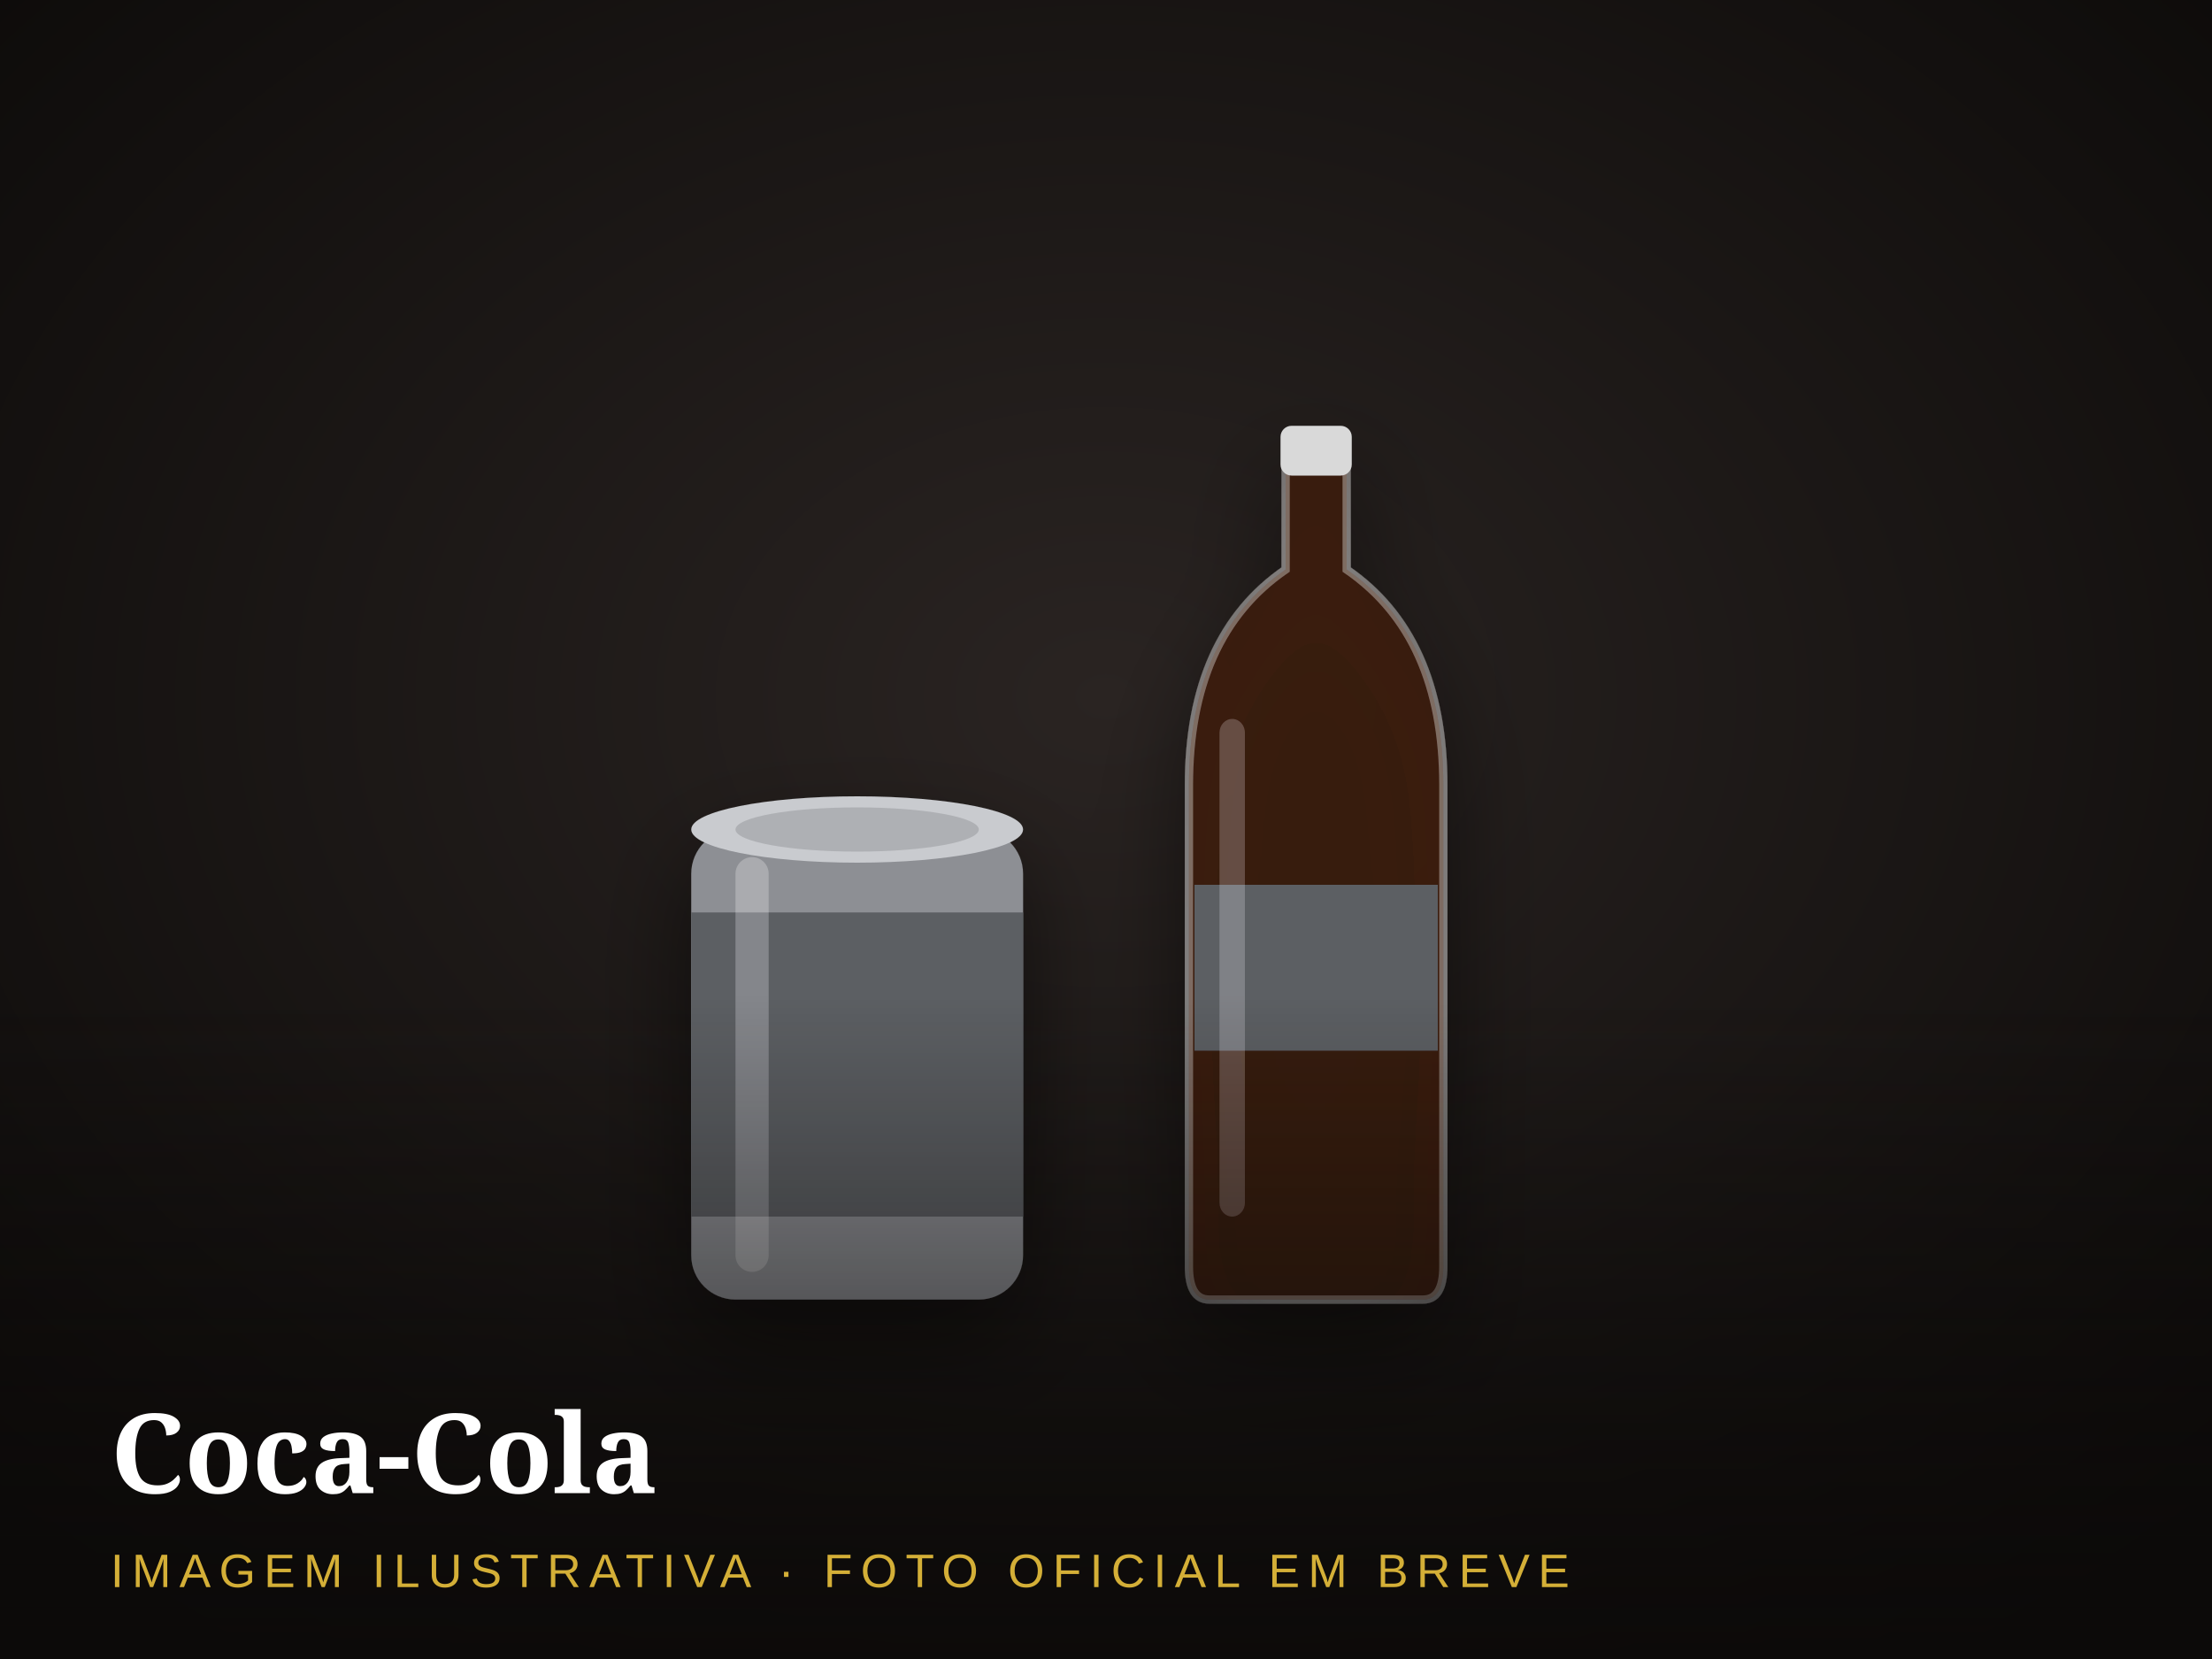
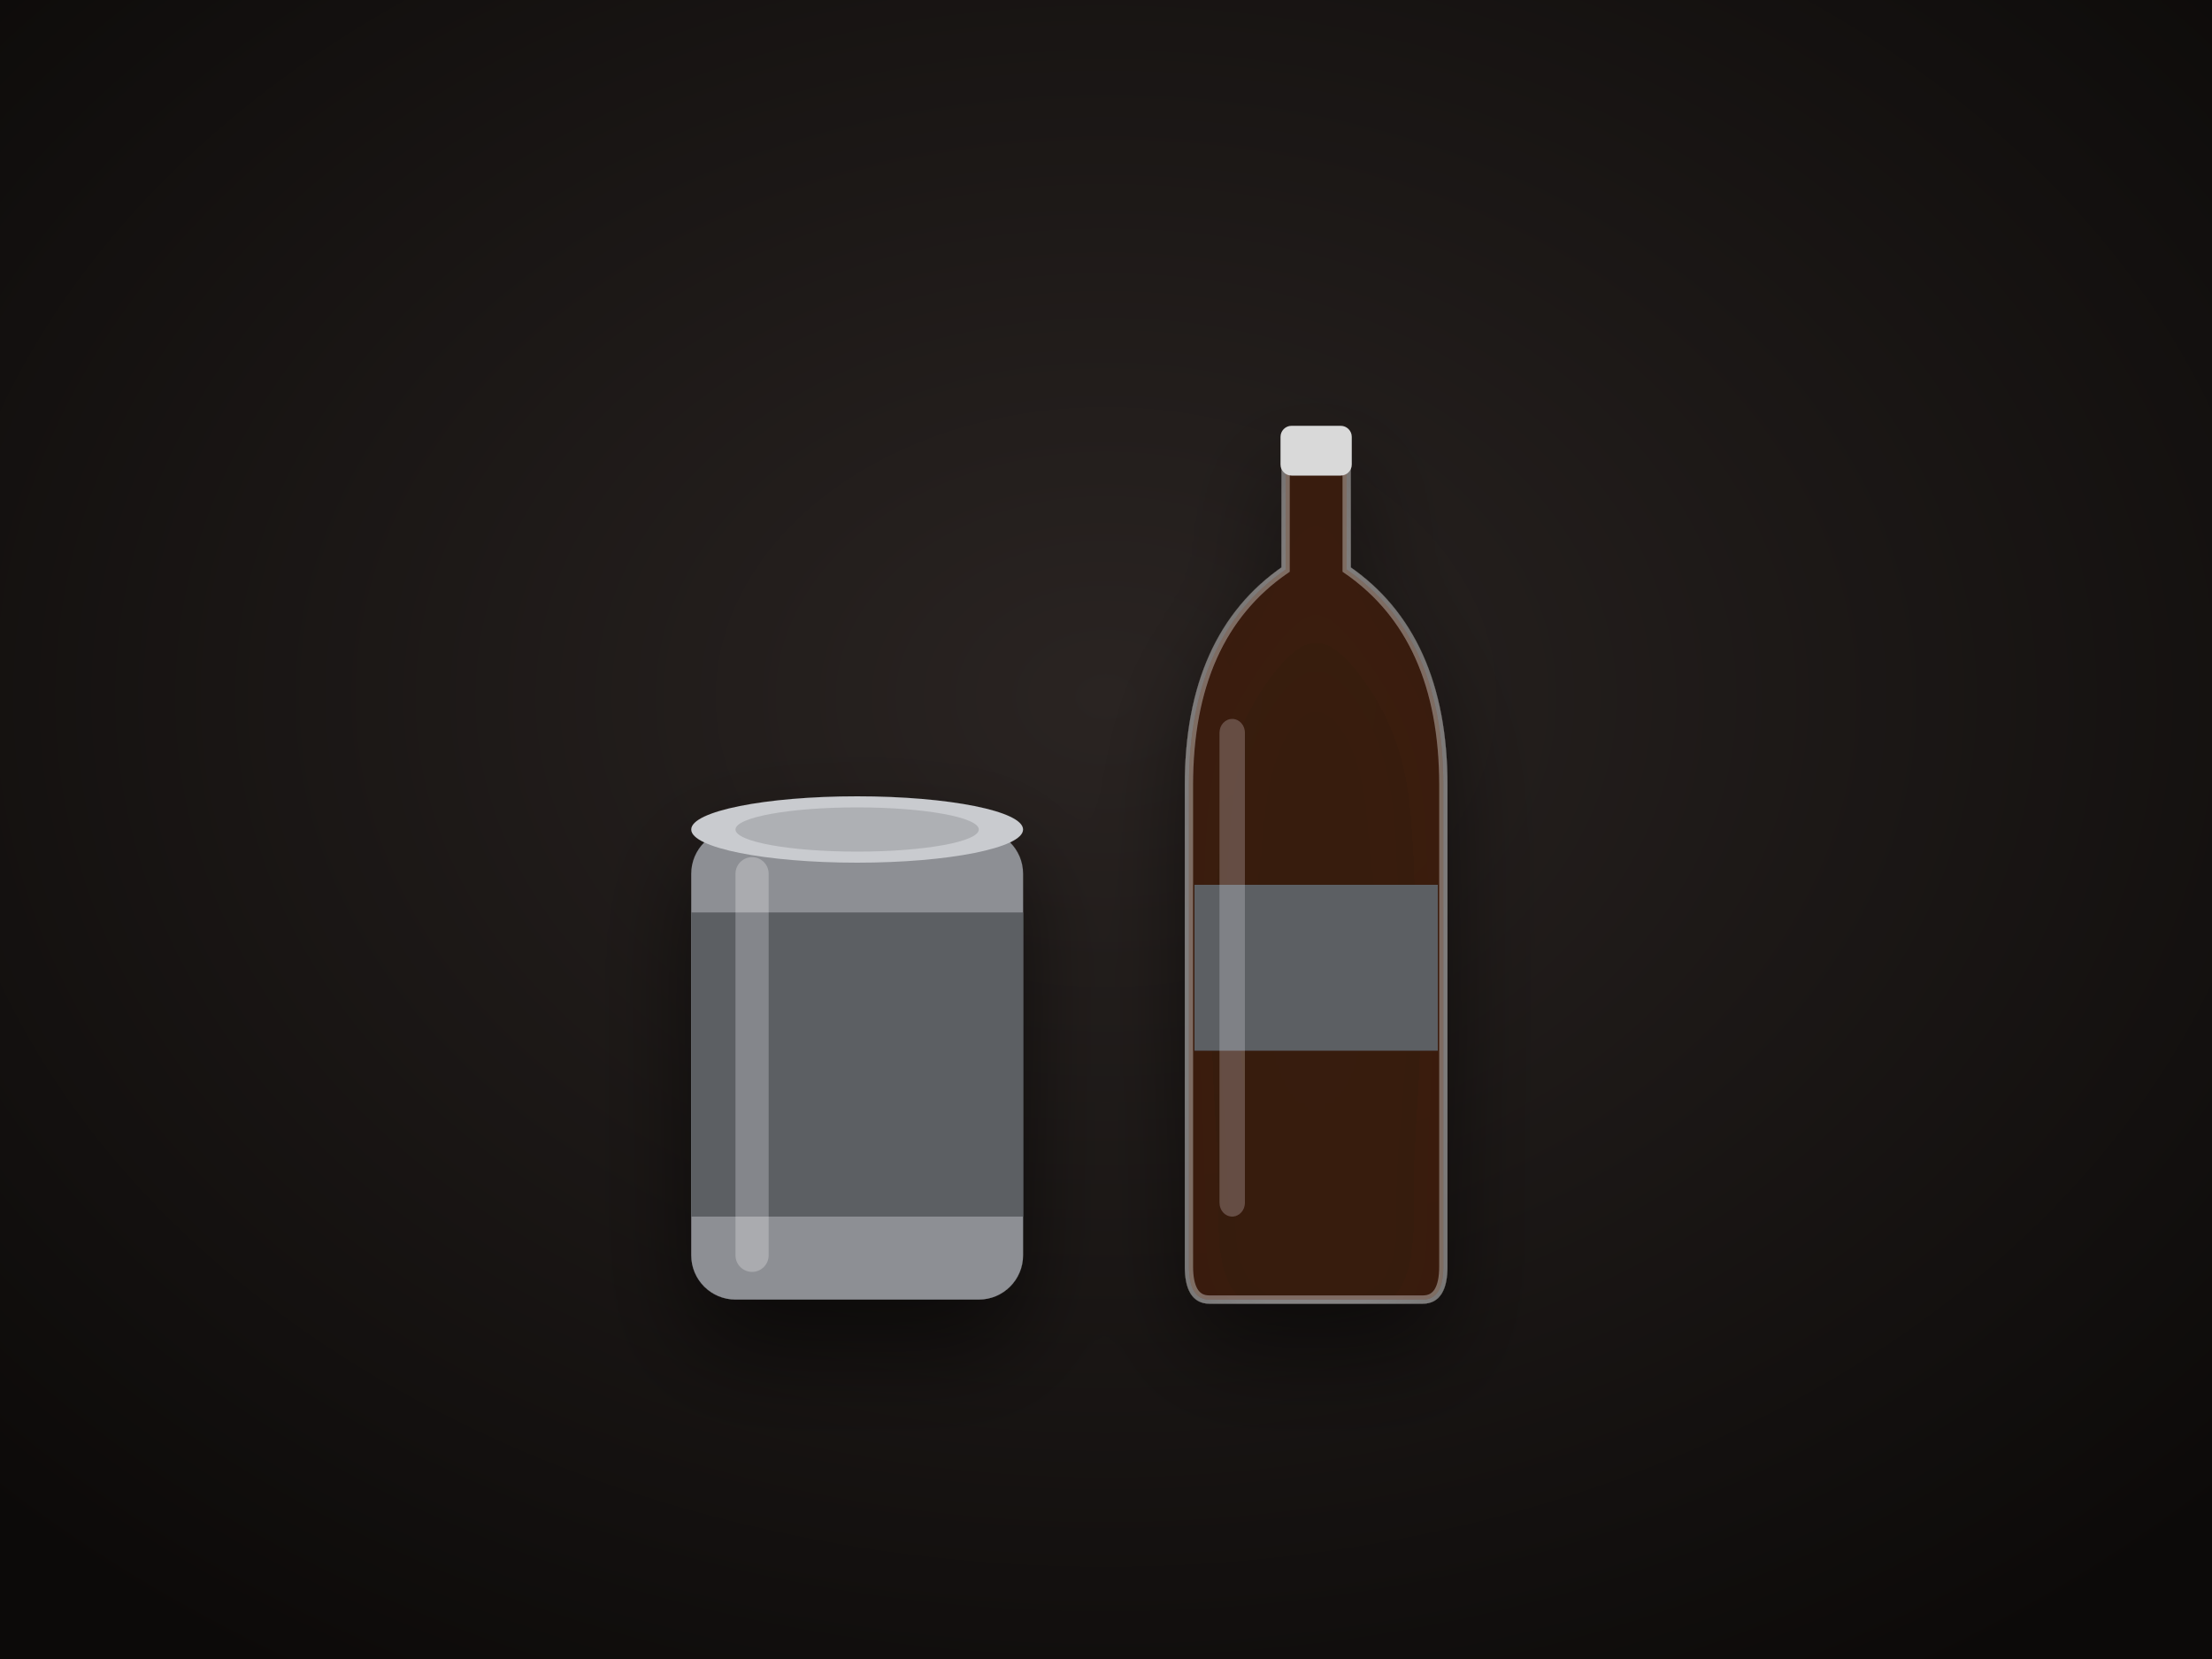
<svg xmlns="http://www.w3.org/2000/svg" viewBox="0 0 800 600" role="img" aria-label="Imagem ilustrativa: Coca-Cola">
  <defs>
    <radialGradient id="bg" cx="50%" cy="42%" r="70%">
      <stop offset="0" stop-color="#2a2422" />
      <stop offset="1" stop-color="#0c0a09" />
    </radialGradient>
-     <linearGradient id="fade" x1="0" y1="0" x2="0" y2="1">
-       <stop offset="0.6" stop-color="#0c0a09" stop-opacity="0" />
-       <stop offset="1" stop-color="#0c0a09" stop-opacity="0.92" />
-     </linearGradient>
    <filter id="sh" x="-20%" y="-20%" width="140%" height="140%">
      <feDropShadow dx="0" dy="18" stdDeviation="18" flood-color="#000" flood-opacity="0.55" />
    </filter>
  </defs>
  <rect width="800" height="600" fill="url(#bg)" />
  <g filter="url(#sh)">
    <g>
      <rect x="250" y="300" width="120" height="170" rx="16" fill="#8d8f94" />
      <rect x="250" y="330" width="120" height="110" fill="#5b5e64" />
      <ellipse cx="310" cy="300" rx="60" ry="12" fill="#c9cbcf" />
      <ellipse cx="310" cy="300" rx="44" ry="8" fill="#aeb0b4" />
      <rect x="266" y="310" width="12" height="150" rx="6" fill="#fff" fill-opacity=".25" />
    </g>
    <g>
      <path d="M464.96 170 h22.08 v36 q34.96 24 34.96 78 v174 q0 12 -7.36 12 h-77.28 q-7.36 0 -7.36 -12 v-174 q0 -54 34.96 -78z" fill="#3b1a0e" fill-opacity=".92" stroke="#ffffff" stroke-opacity=".35" stroke-width="3" />
      <rect x="463.12" y="154" width="25.76" height="18" rx="4" fill="#d9d9d9" />
      <rect x="432" y="320" width="88" height="60" fill="#5b5e64" />
      <rect x="441.04" y="260" width="9.2" height="180" rx="5" fill="#fff" fill-opacity=".22" />
    </g>
  </g>
-   <rect width="800" height="600" fill="url(#fade)" />
-   <text x="40" y="540" font-family="Georgia, serif" font-size="40" font-weight="700" fill="#fff">Coca-Cola</text>
-   <text x="40" y="574" font-family="Arial, sans-serif" font-size="17" letter-spacing="3" fill="#d4af37">IMAGEM ILUSTRATIVA · FOTO OFICIAL EM BREVE</text>
</svg>
